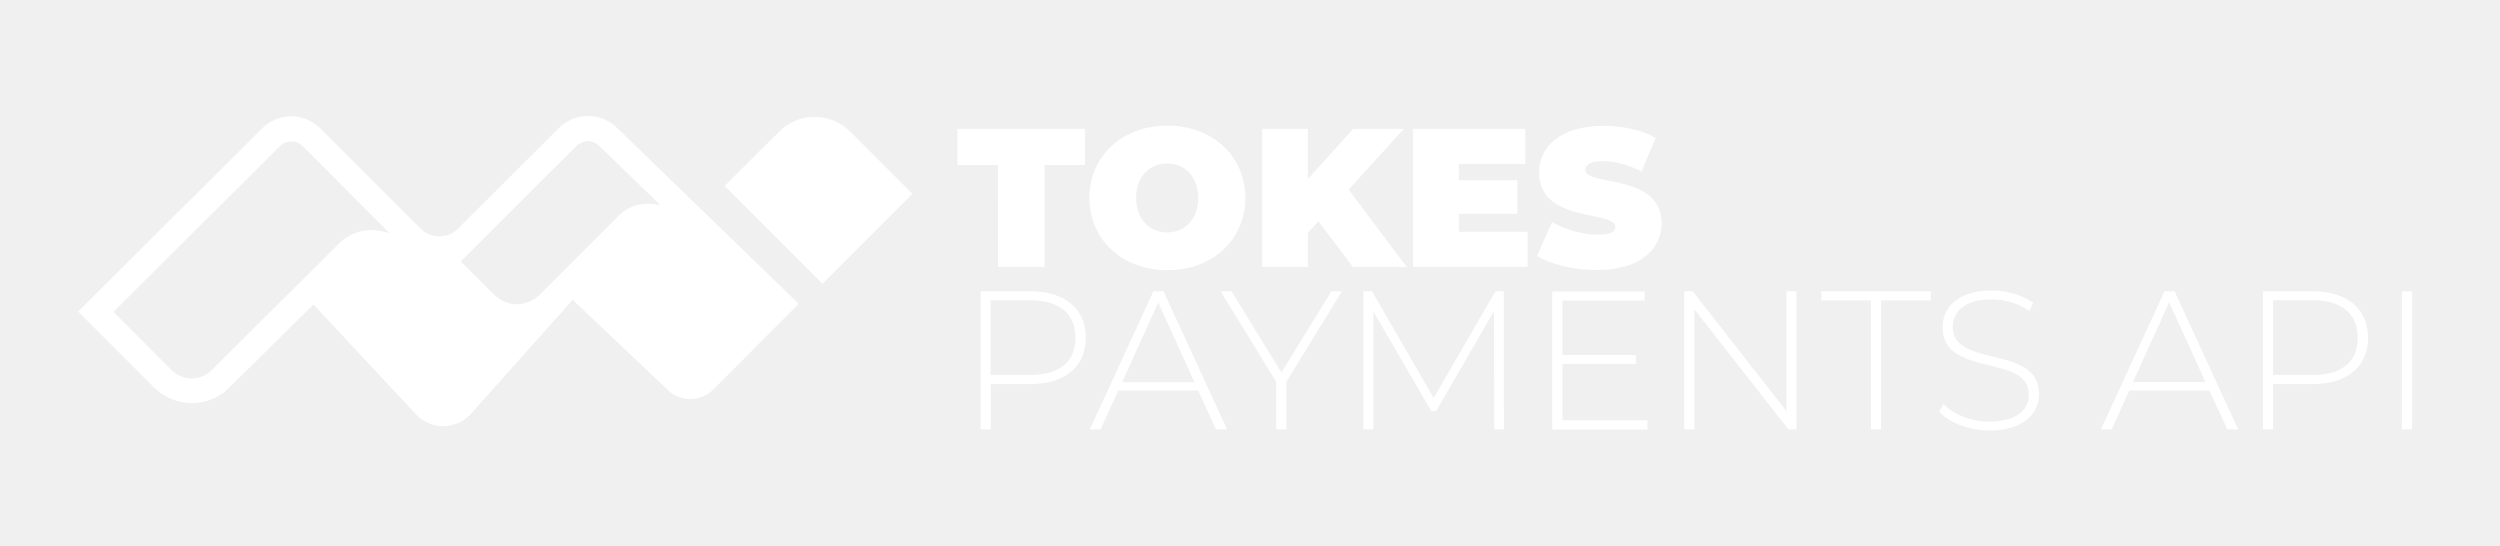
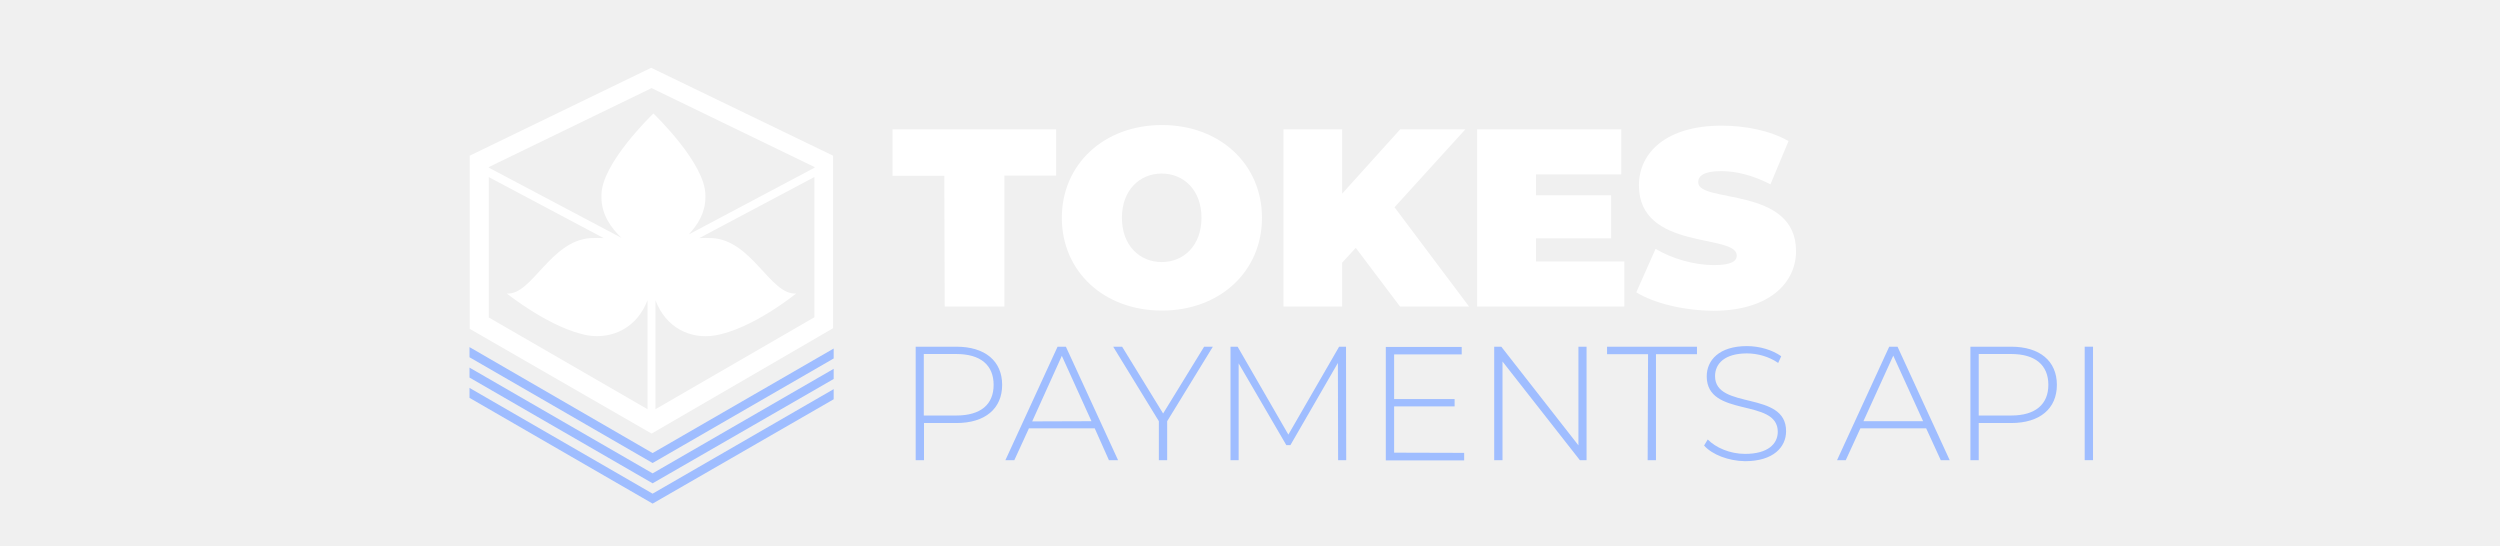
<svg xmlns="http://www.w3.org/2000/svg" version="1.1" id="Layer_1" x="0px" y="0px" viewBox="0 0 1231.6 268.7" style="enable-background:new 0 0 1231.6 268.7;" xml:space="preserve">
  <style type="text/css">
- 	.st0{fill:#FFFFFF;}
+ 	.st0{display:none;}
+ 	.st1{display:inline;}
+ 	.st2{fill:#AAAAAA;}
+ 	.st3{fill:#FFFFFF;}
+ 	.st4{fill:#9FBDFF;}
</style>
-   <g id="Layer_2_1_">
-     <g>
+   <g id="Layer_2_1_" class="st0">
+     <g class="st1">
      <g id="Layer_1-2_8_">
-         <path class="st0" d="M303.9,62.9c-8-7.8-20.8-7.7-28.6,0.2l-49.6,49.5c-5.1,5.1-13.4,5.1-18.5,0l0,0l-49.1-49.1     c-3.3-3.3-7.6-5.5-12.2-6.1c-6.2-0.7-12.3,1.4-16.7,5.8l-82,81.6l-8.7,8.7l0,0l8.7,8.7l28.3,28.3c4.5,4.6,10.4,7.4,16.7,8     c7.7,0.7,15.3-2.1,20.8-7.6l41.4-40.9l0,0l50.6,54.2c7,7.4,18.6,7.7,26,0.7c0.3-0.3,0.6-0.6,0.9-0.9l50.2-56.3l0,0l47.8,45.3l0,0     c6.4,5.2,15.7,4.7,21.5-1.1l42.1-42.2l0,0 M191.8,114.8l-3.9-0.9c-7.5-1.7-15.4,0.6-20.8,6l-62.8,62.4c-5.5,5.5-14.3,5.5-19.8,0     l0,0l-28.6-28.7l0,0l82-81.6c3.1-3.1,8.1-3.1,11.2,0l0,0L191.8,114.8z M325.4,101.1L325.4,101.1c-0.3-0.1-12.1-3.3-20.2,4.8     l-1.3,1.3l0,0l-38,38c-3,3-7,4.6-11.2,4.7c-4.2,0-8.2-1.7-11.2-4.7L227,128.8L284,71.9c0.2-0.2,0.4-0.4,0.6-0.6l0.2-0.1l0.5-0.3     l0.3-0.1l0.4-0.3l0.3-0.1c0.1-0.1,0.3-0.1,0.4-0.2l0.3-0.1l0.4-0.2l0.3-0.1l0.4-0.1l0.3-0.1l0.4-0.1h0.4h0.4l0,0h0.4h0.4l0.4,0.1     c0.1,0,0.2,0,0.3,0.1l0.4,0.1l0.3,0.1l0.4,0.1l0.3,0.1l0.4,0.2l0.3,0.1l0.4,0.3l0.3,0.1l0.4,0.3l0.2,0.2c0.2,0.2,0.4,0.3,0.6,0.5     L325.4,101.1L325.4,101.1L325.4,101.1L325.4,101.1z M449.5,95.5" />
-         <path class="st0" d="M393.6,149.9l-89.7-86.9" />
-         <path class="st0" d="M449.5,95.5l-44.3,44.3L357,91.6l26.9-26.8c9.6-9.6,25.3-9.6,34.9,0L449.5,95.5" />
+         <path class="st2" d="M303.9,62.9c-8-7.8-20.8-7.7-28.6,0.2l-49.6,49.5c-5.1,5.1-13.4,5.1-18.5,0l0,0l-49.1-49.1     c-3.3-3.3-7.6-5.5-12.2-6.1c-6.2-0.7-12.3,1.4-16.7,5.8l-82,81.6l-8.7,8.7l0,0l8.7,8.7l28.3,28.3c4.5,4.6,10.4,7.4,16.7,8     c7.7,0.7,15.3-2.1,20.8-7.6l41.4-40.9l0,0l50.6,54.2c7,7.4,18.6,7.7,26,0.7c0.3-0.3,0.6-0.6,0.9-0.9l50.2-56.3l0,0l47.8,45.3l0,0     c6.4,5.2,15.7,4.7,21.5-1.1l42.1-42.2l0,0 M191.8,114.8l-3.9-0.9c-7.5-1.7-15.4,0.6-20.8,6l-62.8,62.4c-5.5,5.5-14.3,5.5-19.8,0     l0,0l-28.6-28.7l0,0l82-81.6c3.1-3.1,8.1-3.1,11.2,0l0,0L191.8,114.8z M325.4,101.1L325.4,101.1c-0.3-0.1-12.1-3.3-20.2,4.8     l-1.3,1.3l0,0l-38,38c-3,3-7,4.6-11.2,4.7c-4.2,0-8.2-1.7-11.2-4.7L227,128.8l57-56.9c0.2-0.2,0.4-0.4,0.6-0.6l0.2-0.1l0.5-0.3     l0.3-0.1l0.4-0.3l0.3-0.1c0.1-0.1,0.3-0.1,0.4-0.2l0.3-0.1l0.4-0.2l0.3-0.1l0.4-0.1l0.3-0.1l0.4-0.1h0.4h0.4l0,0h0.4h0.4l0.4,0.1     c0.1,0,0.2,0,0.3,0.1l0.4,0.1l0.3,0.1l0.4,0.1l0.3,0.1l0.4,0.2l0.3,0.1l0.4,0.3l0.3,0.1l0.4,0.3l0.2,0.2c0.2,0.2,0.4,0.3,0.6,0.5     L325.4,101.1L325.4,101.1L325.4,101.1L325.4,101.1z" />
+         <path class="st2" d="M393.6,149.9L303.9,63" />
+         <path class="st2" d="M449.5,95.5l-44.3,44.3L357,91.6l26.9-26.8c9.6-9.6,25.3-9.6,34.9,0L449.5,95.5" />
      </g>
    </g>
  </g>
  <g>
-     <path class="st0" d="M491.6,81.3h-19.9V63.5h62.8v17.8h-19.9v50.2h-22.9L491.6,81.3L491.6,81.3z" />
-     <path class="st0" d="M536.7,97.5c0-20.6,16.2-35.6,38.4-35.6c22.2,0,38.4,15,38.4,35.6s-16.2,35.6-38.4,35.6   C552.9,133.1,536.7,118.1,536.7,97.5z M590.3,97.5c0-10.6-6.8-17-15.3-17s-15.3,6.4-15.3,17s6.8,17,15.3,17   C583.5,114.5,590.3,108.1,590.3,97.5z" />
-     <path class="st0" d="M649.5,109l-5.2,5.7v16.8h-22.5v-68h22.5v24.7l22.3-24.7h25l-27.2,29.9l28.6,38.1h-26.5L649.5,109z" />
-     <path class="st0" d="M752.6,114.2v17.3h-56.5v-68h55.3v17.3h-32.7v8h28.8v16.5h-28.8v8.9L752.6,114.2L752.6,114.2z" />
-     <path class="st0" d="M757.2,126.1l7.4-16.7c6.4,3.8,15,6.2,22.4,6.2c6.5,0,8.8-1.4,8.8-3.7c0-8.6-37.6-1.7-37.6-27   c0-12.6,10.6-22.9,31.7-22.9c9.1,0,18.6,1.9,25.7,5.9l-6.9,16.6c-6.7-3.4-13-5.1-18.9-5.1c-6.7,0-8.8,1.9-8.8,4.3   c0,8.2,37.6,1.4,37.6,26.4c0,12.4-10.6,22.9-31.7,22.9C775.5,133.1,764,130.3,757.2,126.1z" />
+     <path class="st3" d="M465.2,86.6h-25.5V63.7h80.6v22.8h-25.5V151h-29.4L465.2,86.6L465.2,86.6z" />
+     <path class="st3" d="M523.1,107.3c0-26.4,20.8-45.7,49.3-45.7s49.3,19.2,49.3,45.7S600.9,153,572.4,153S523.1,133.8,523.1,107.3z    M591.9,107.3c0-13.6-8.7-21.8-19.6-21.8s-19.6,8.2-19.6,21.8s8.7,21.8,19.6,21.8S591.9,120.9,591.9,107.3z" />
+     <path class="st3" d="M667.9,122.1l-6.7,7.3V151h-28.9V63.7h28.9v31.7l28.6-31.7h32.1L687,102.1l36.7,48.9h-34L667.9,122.1z" />
+     <path class="st3" d="M800.2,128.8V151h-72.5V63.7h71v22.2h-42v10.3h37v21.2h-37v11.4L800.2,128.8L800.2,128.8z" />
+     <path class="st3" d="M806.1,144l9.5-21.4c8.2,4.9,19.2,8,28.7,8c8.3,0,11.3-1.8,11.3-4.7c0-11-48.2-2.2-48.2-34.6   c0-16.2,13.6-29.4,40.7-29.4c11.7,0,23.9,2.4,33,7.6l-8.9,21.3c-8.6-4.4-16.7-6.5-24.3-6.5c-8.6,0-11.3,2.4-11.3,5.5   c0,10.5,48.2,1.8,48.2,33.9c0,15.9-13.6,29.4-40.7,29.4C829.5,153,814.8,149.4,806.1,144z" />
  </g>
  <g>
    <g>
-       <path class="st0" d="M534.9,166.4c0,14.3-10.3,22.8-27.4,22.8h-19.4v22.3h-5v-68h24.4C524.6,143.5,534.9,152.1,534.9,166.4z     M529.8,166.4c0-11.8-7.8-18.5-22.4-18.5h-19.4v36.8h19.4C522.1,184.8,529.8,178.1,529.8,166.4z" />
-       <path class="st0" d="M590.3,192.4h-39.4l-8.7,19.1h-5.3l31.3-68h5l31.3,68H599L590.3,192.4z M588.4,188.2L570.6,149l-17.8,39.3    H588.4z" />
-       <path class="st0" d="M633.7,188.1v23.4h-5v-23.4l-27.4-44.6h5.4l24.6,40l24.6-40h5.2L633.7,188.1z" />
-       <path class="st0" d="M736.1,211.5l-0.1-58.2l-28.5,49.2h-2.4l-28.5-49v58h-4.9v-68h4.2l30.4,52.6l30.4-52.6h4.1l0.1,68    L736.1,211.5L736.1,211.5z" />
-       <path class="st0" d="M811.6,207.1v4.5h-46.9v-68h45.5v4.5h-40.5v26.8h36.2v4.4h-36.2V207L811.6,207.1L811.6,207.1z" />
-       <path class="st0" d="M885,143.5v68H881l-46.3-59.1v59.1h-5v-68h4.2l46.2,59.1v-59.1L885,143.5L885,143.5z" />
-       <path class="st0" d="M921.8,148h-24.5v-4.5h53.9v4.5h-24.5v63.5h-5V148z" />
-       <path class="st0" d="M955.3,202.8l2.2-3.7c4.7,4.9,13.3,8.6,22.4,8.6c13.6,0,19.6-5.9,19.6-13.3c0-20.4-42.5-8.2-42.5-33.2    c0-9.6,7.4-18.1,24.1-18.1c7.5,0,15.3,2.3,20.5,6.1l-1.8,4c-5.6-3.9-12.5-5.7-18.7-5.7c-13.2,0-19.1,6.1-19.1,13.6    c0,20.4,42.5,8.4,42.5,33c0,9.6-7.7,18-24.5,18C970,212,960.2,208.2,955.3,202.8z" />
-       <path class="st0" d="M1088.4,192.4h-39.4l-8.7,19.1h-5.3l31.3-68h5l31.3,68h-5.3L1088.4,192.4z M1086.5,188.2l-17.9-39.3    l-17.8,39.3H1086.5z" />
-       <path class="st0" d="M1166.6,166.4c0,14.3-10.3,22.8-27.4,22.8h-19.4v22.3h-5v-68h24.4C1156.3,143.5,1166.6,152.1,1166.6,166.4z     M1161.5,166.4c0-11.8-7.8-18.5-22.3-18.5h-19.4v36.8h19.4C1153.8,184.8,1161.5,178.1,1161.5,166.4z" />
-       <path class="st0" d="M1183.3,143.5h5v68h-5V143.5z" />
+       <path class="st4" d="M493.7,189.6c0,11.8-8.5,18.8-22.5,18.8h-16v18.3h-4.1v-55.9h20.1C485.2,170.8,493.7,177.8,493.7,189.6z     M489.5,189.6c0-9.7-6.4-15.2-18.4-15.2h-16v30.3h16C483.2,204.7,489.5,199.2,489.5,189.6z" />
+       <path class="st4" d="M539.3,211h-32.4l-7.2,15.7h-4.4l25.7-55.9h4.1l25.7,55.9h-4.5L539.3,211z M537.7,207.5l-14.6-32.2    l-14.6,32.3L537.7,207.5L537.7,207.5z" />
+       <path class="st4" d="M575,207.5v19.2h-4.1v-19.2l-22.5-36.7h4.4l20.2,32.9l20.2-32.9h4.3L575,207.5z" />
+       <path class="st4" d="M659.2,226.7l-0.1-47.9l-23.4,40.5h-2L610.2,179v47.7h-4v-55.9h3.5l25,43.3l25-43.3h3.4l0.1,55.9H659.2    L659.2,226.7z" />
+       <path class="st4" d="M721.3,223.1v3.7h-38.6v-55.9h37.4v3.7h-33.3v22h29.8v3.6h-29.8V223L721.3,223.1L721.3,223.1z" />
+       <path class="st4" d="M781.6,170.8v55.9h-3.3l-38.1-48.6v48.6h-4.1v-55.9h3.5l38,48.6v-48.6H781.6L781.6,170.8z" />
+       <path class="st4" d="M811.9,174.5h-20.2v-3.7h44.3v3.7h-20.2v52.2h-4.1L811.9,174.5L811.9,174.5z" />
+       <path class="st4" d="M839.5,219.5l1.8-3c3.9,4,10.9,7.1,18.4,7.1c11.2,0,16.1-4.9,16.1-10.9c0-16.8-35-6.7-35-27.3    c0-7.9,6.1-14.9,19.8-14.9c6.2,0,12.6,1.9,16.9,5l-1.5,3.3c-4.6-3.2-10.3-4.7-15.4-4.7c-10.9,0-15.7,5-15.7,11.2    c0,16.8,35,6.9,35,27.1c0,7.9-6.3,14.8-20.2,14.8C851.6,227.1,843.5,224,839.5,219.5z" />
+       <path class="st4" d="M948.9,211h-32.4l-7.2,15.7H905l25.7-55.9h4.1l25.7,55.9h-4.4L948.9,211z M947.4,207.5l-14.7-32.3L918,207.5    H947.4z" />
+       <path class="st4" d="M1013.3,189.6c0,11.8-8.5,18.8-22.5,18.8h-16v18.3h-4.1v-55.9h20.1C1004.8,170.8,1013.3,177.8,1013.3,189.6z     M1009.1,189.6c0-9.7-6.4-15.2-18.3-15.2h-16v30.3h16C1002.7,204.7,1009.1,199.2,1009.1,189.6z" />
+       <path class="st4" d="M1027,170.8h4.1v55.9h-4.1V170.8z" />
    </g>
  </g>
+   <g>
+     <path class="st4" d="M321.8,56L321.8,56C321.6,56,321.6,56,321.8,56L321.8,56L321.8,56z" />
+     <polygon class="st4" points="231.3,191.1 231.3,191.1 231.3,196 231.3,196 321.5,248.1 410.7,196.7 410.7,196.7 410.7,191.7    410.7,191.7 321.5,243.2  " />
+     <polygon class="st4" points="231.3,181.1 231.3,181.1 231.3,186 231.3,186 321.5,238.1 410.7,186.7 410.7,186.7 410.7,181.7    410.7,181.7 321.5,233.2  " />
+     <polygon class="st4" points="321.5,223.2 231.3,171 231.3,171 231.3,176 231.3,176 321.5,228.1 410.7,176.6 410.7,176.6    410.7,171.7 410.7,171.7  " />
+     <path class="st3" d="M410.4,161.7v-85l-89.6-43.3l-89.4,43.3v85.3l89.6,51.6L410.4,161.7z M322.9,201.6v-53.7   c5.2,13.7,17.2,19.2,29,17.4c18.6-3,40.3-20.7,40.3-20.7c-12.6,0.9-21.6-26-41.2-27.3c-2.2-0.1-4.4-0.1-6.5,0l56.7-30.1v69.1   L322.9,201.6z M321,43.4l80.3,38.9v0.3l-62,32.9c4.4-4.7,8.2-10.7,8.2-18.2v-1.2c0-15.5-24.8-39.4-25.6-40.2   c-0.8,0.8-25.6,24.7-25.6,40.2v1.2c0,8.3,4.7,15,9.9,19.9l-65.4-34.6v-0.3L321,43.4z M240.7,87.2l56.7,30.1c-2.1-0.1-4.2-0.1-6.5,0   c-19.8,1.3-28.9,28.2-41.2,27.3c0,0,21.7,17.5,40.3,20.7c11.8,1.7,23.8-3.8,29-17.4v53.7l-78.2-45.2V87.2H240.7z" />
+   </g>
</svg>
